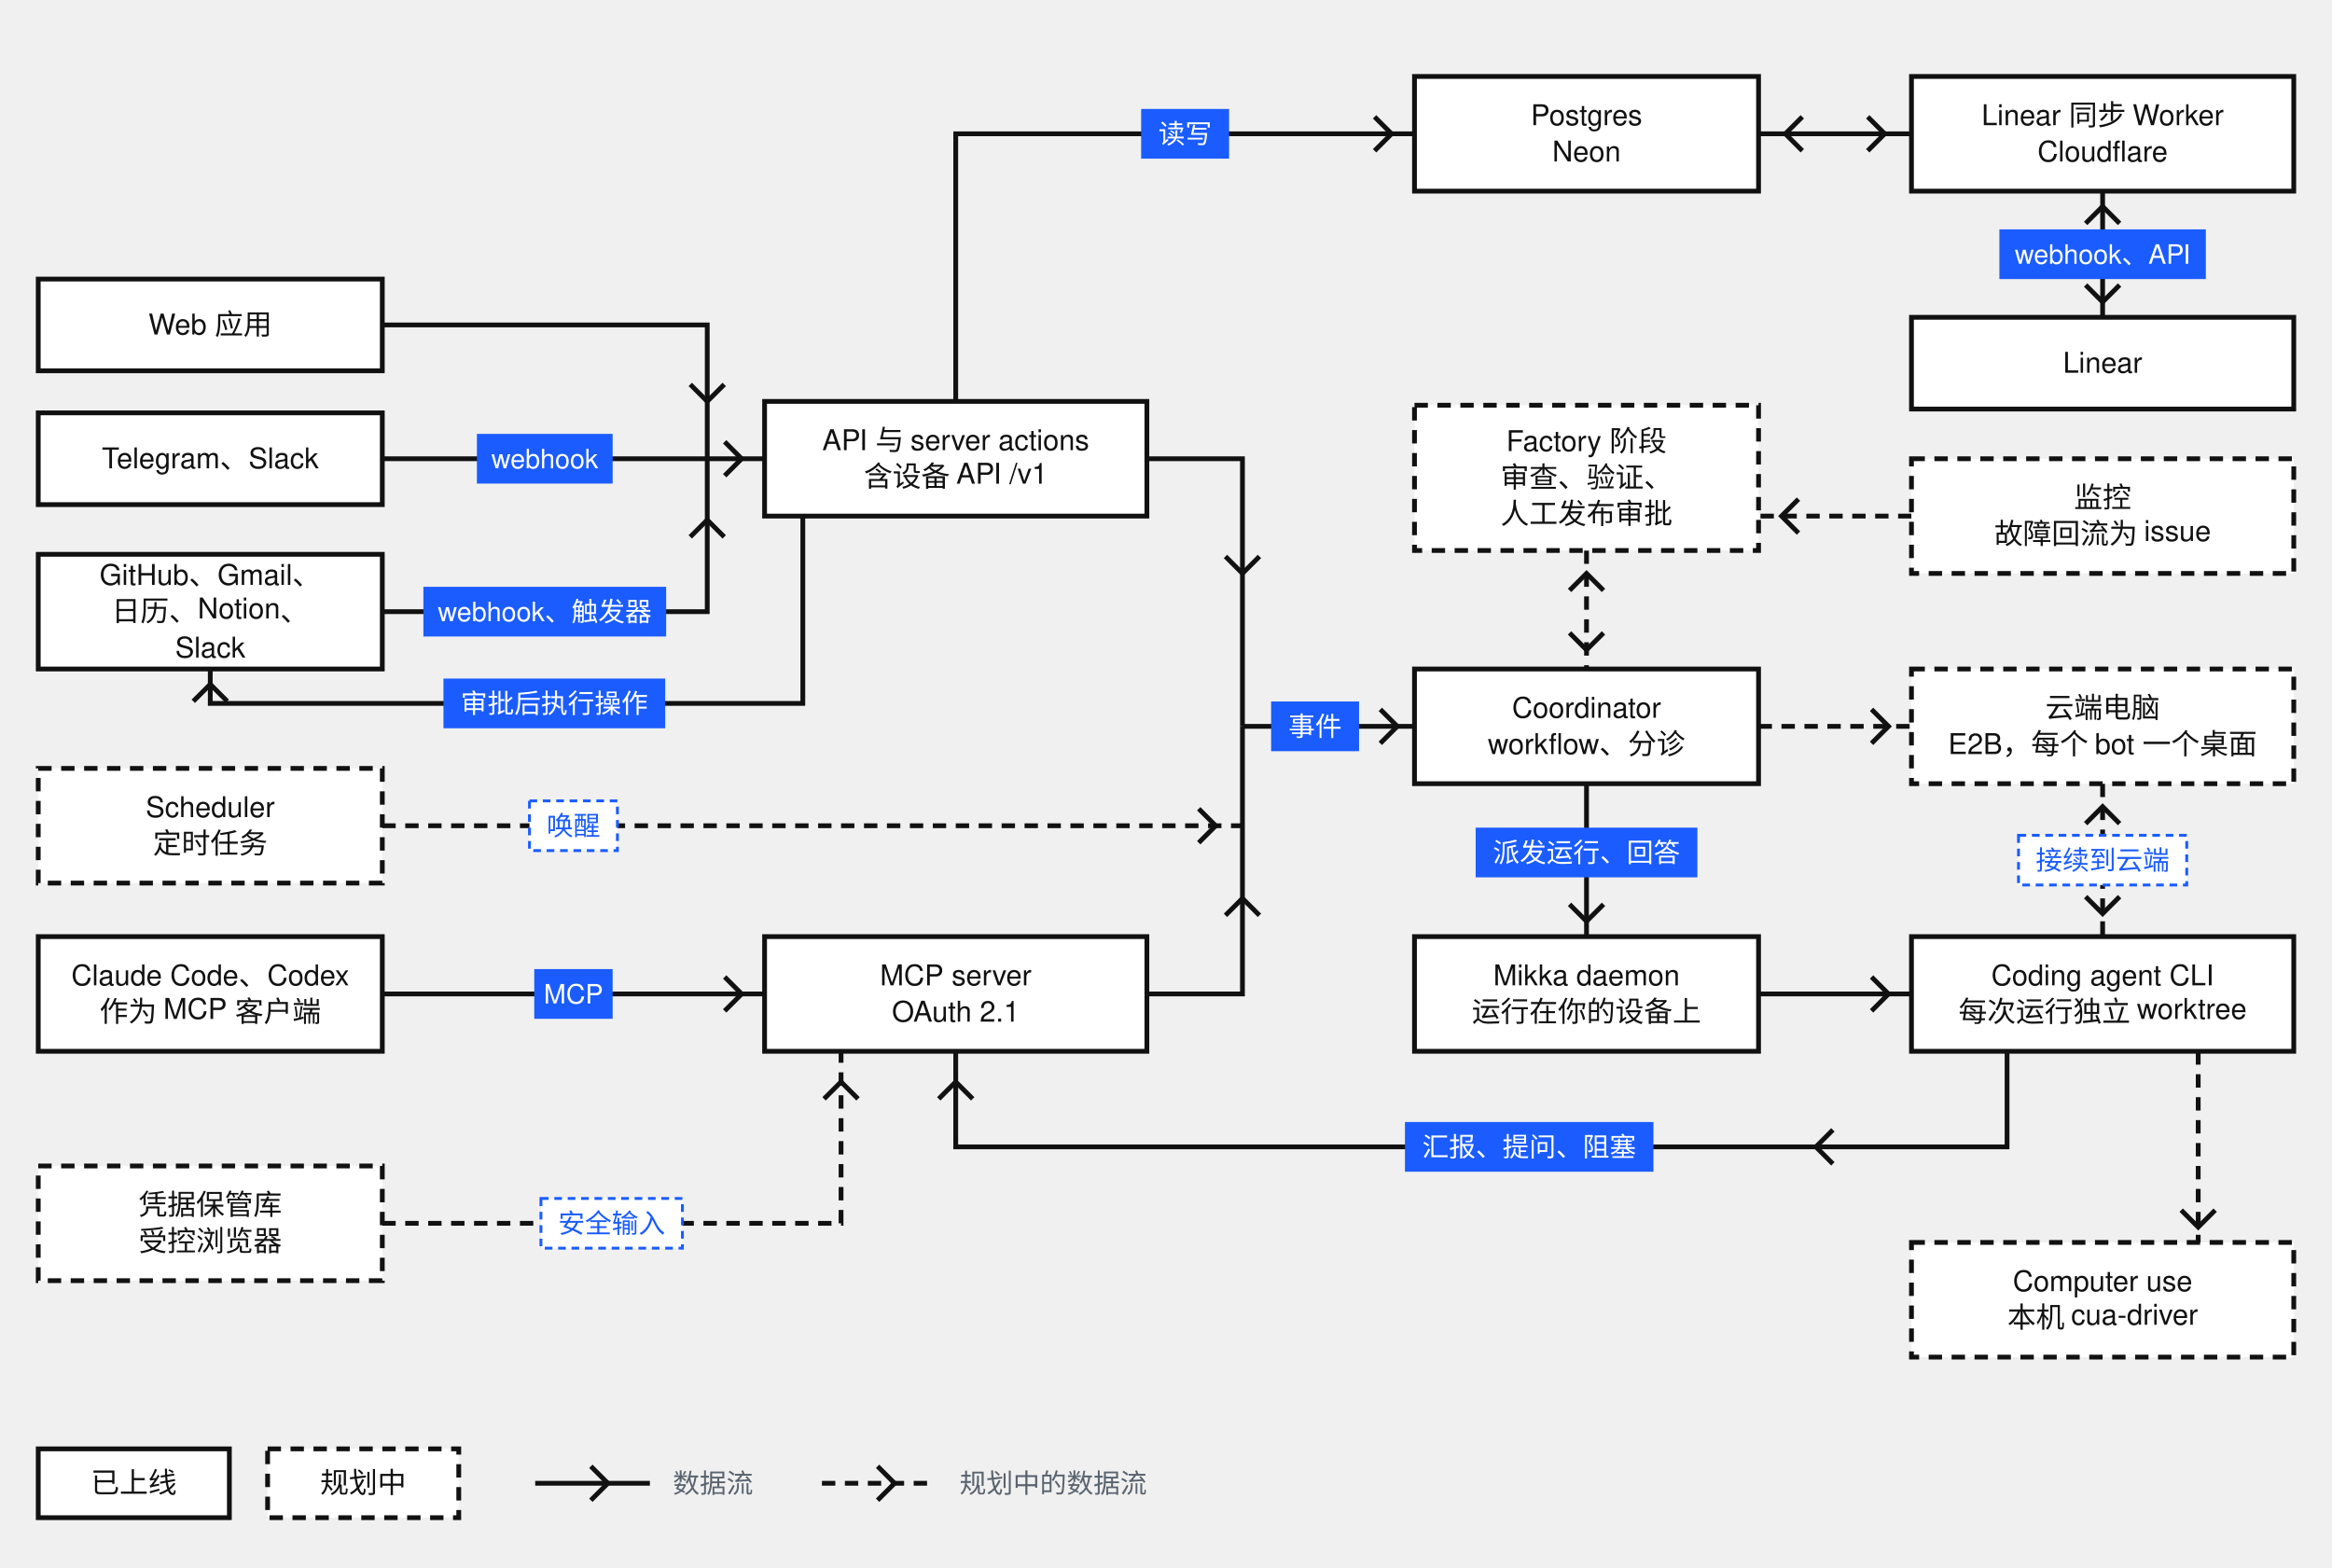
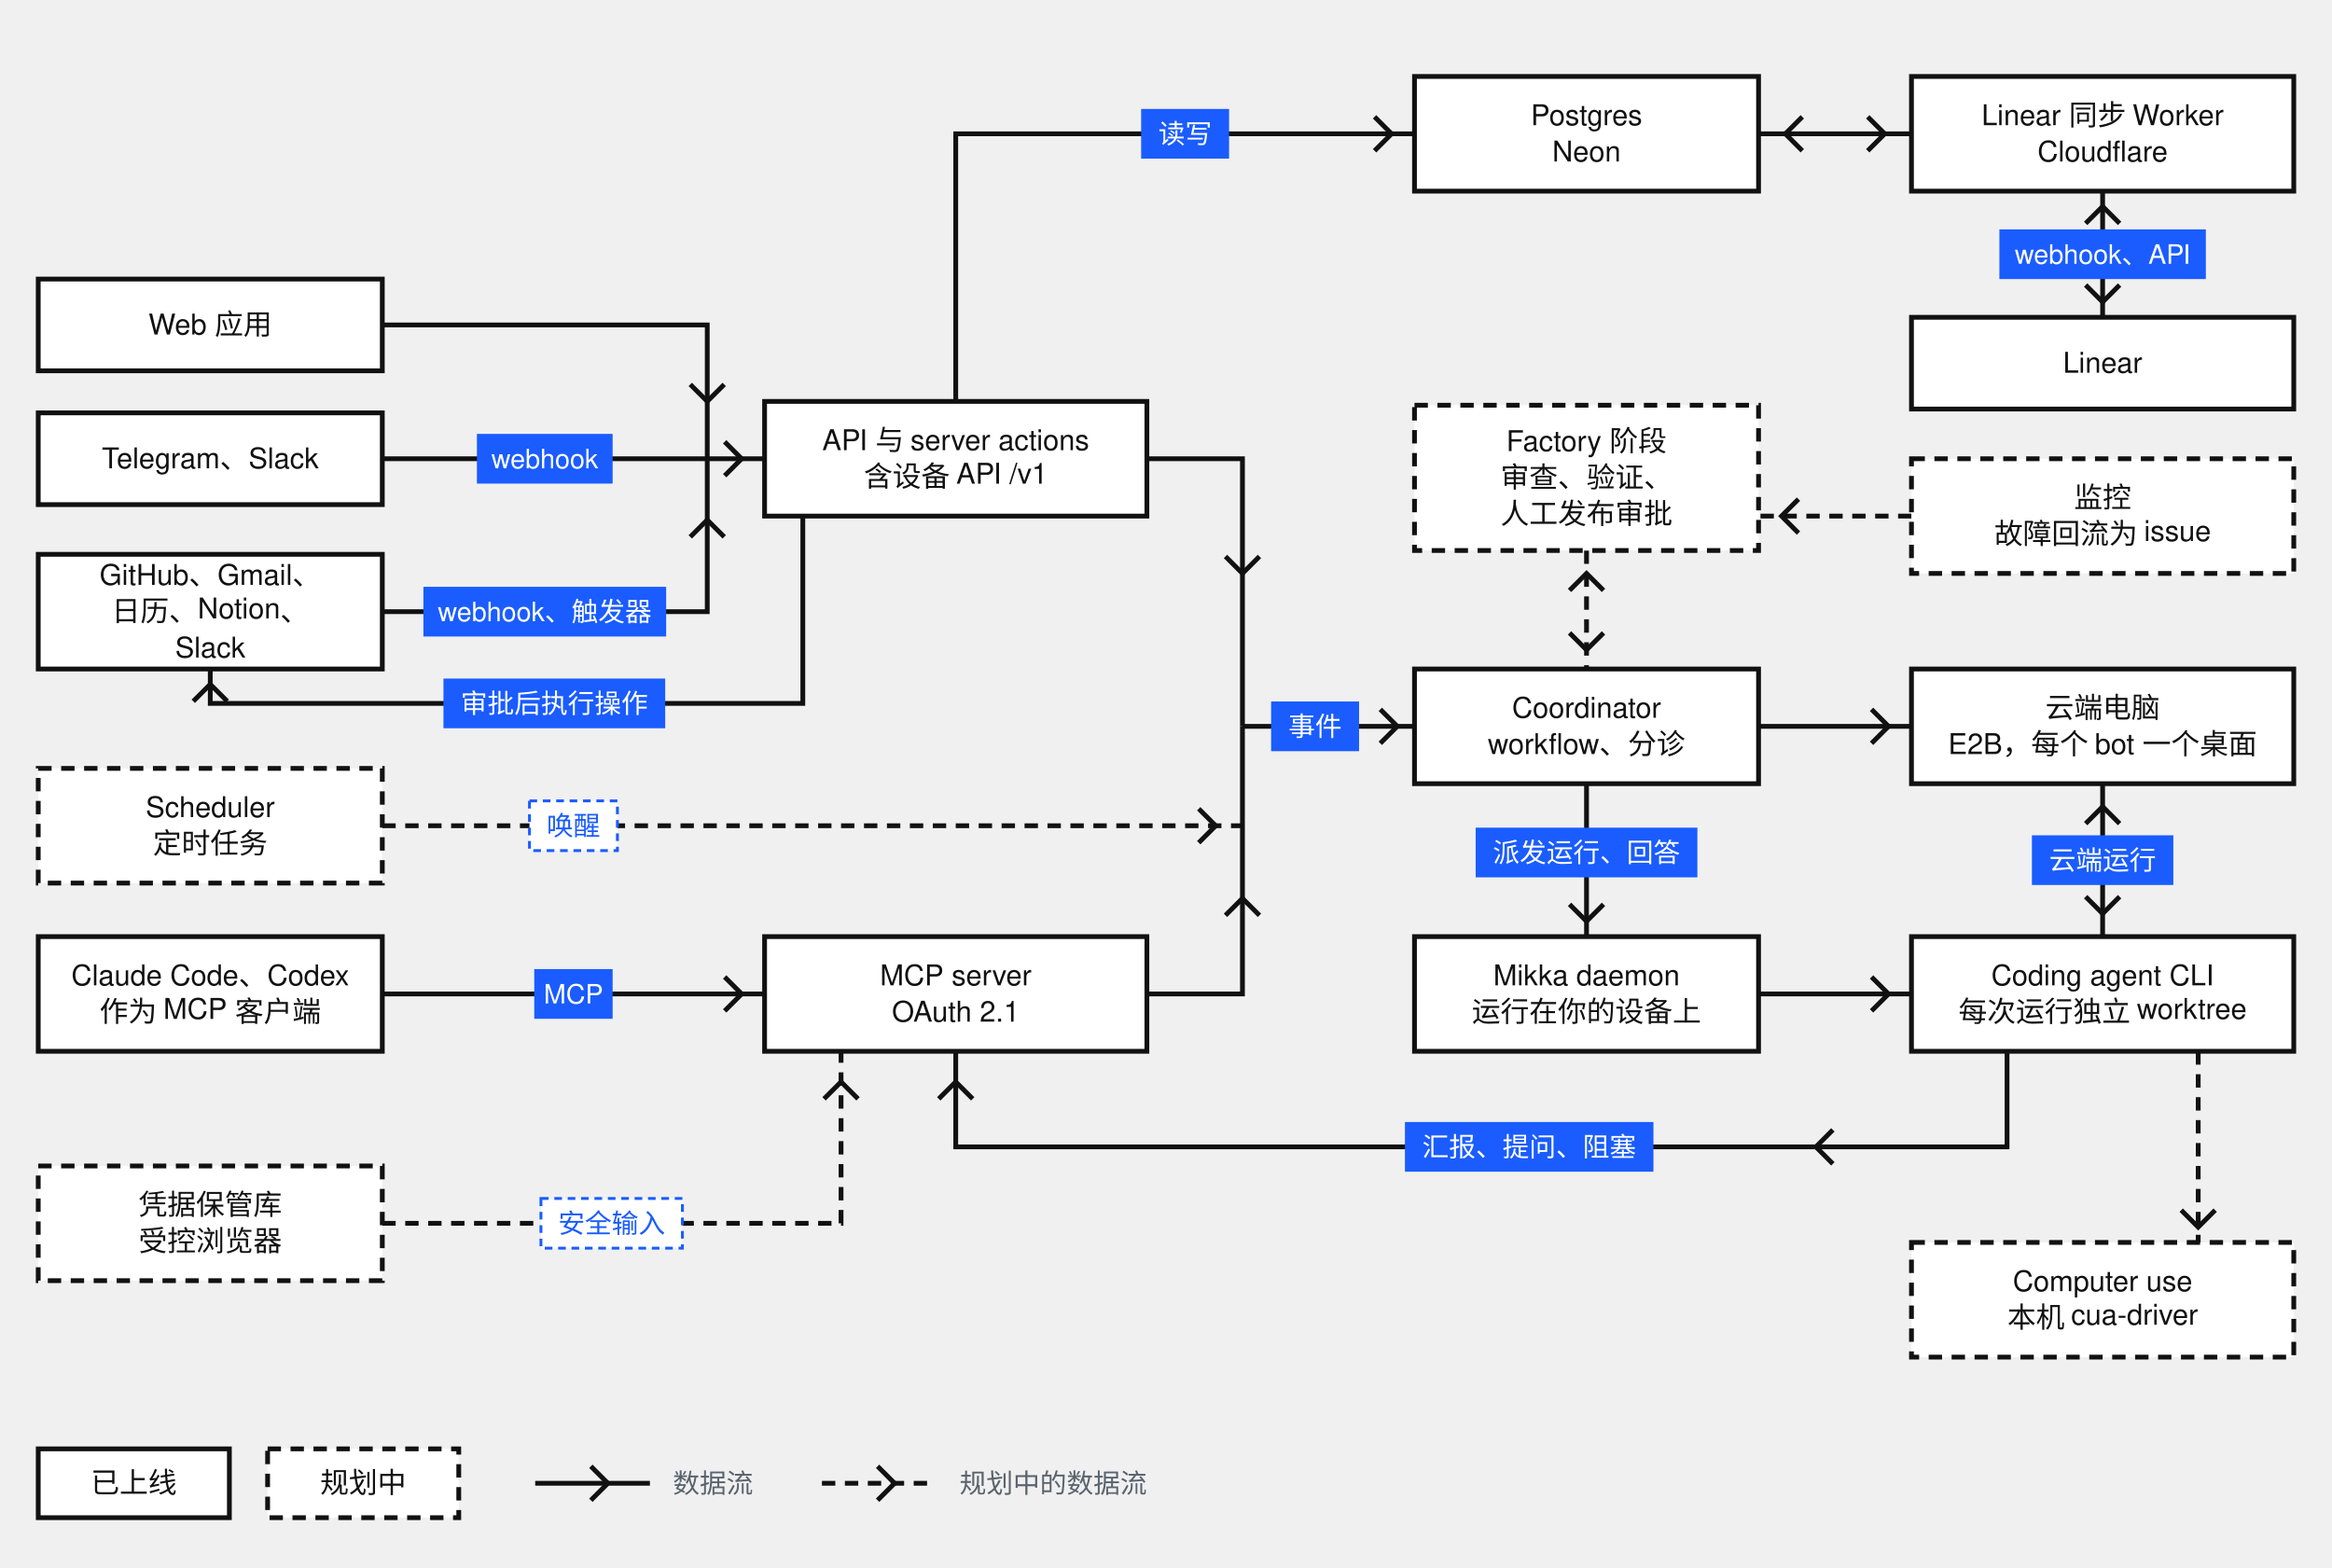
<svg xmlns="http://www.w3.org/2000/svg" width="1220" height="820" viewBox="0 0 1220 820" font-family="-apple-system, BlinkMacSystemFont, &quot;Segoe UI&quot;, Helvetica, Arial, &quot;PingFang SC&quot;, &quot;Noto Sans CJK SC&quot;, &quot;Microsoft YaHei&quot;, sans-serif" role="img" aria-label="Mikka 架构">
  <path d="M200 170 L370 170 L370 240" fill="none" stroke="#111111" stroke-width="2.5" />
  <path d="M362 202 L370 210 L378 202" fill="none" stroke="#111111" stroke-width="2.5" stroke-linecap="square" stroke-linejoin="miter" />
  <path d="M200 320 L370 320 L370 240" fill="none" stroke="#111111" stroke-width="2.5" />
  <path d="M362 280 L370 272 L378 280" fill="none" stroke="#111111" stroke-width="2.5" stroke-linecap="square" stroke-linejoin="miter" />
  <path d="M200 240 L400 240" fill="none" stroke="#111111" stroke-width="2.5" />
  <path d="M380 232 L388 240 L380 248" fill="none" stroke="#111111" stroke-width="2.5" stroke-linecap="square" stroke-linejoin="miter" />
  <rect x="249.5" y="227" width="71" height="26" fill="#1a5cff" />
  <text x="285" y="245" text-anchor="middle" font-size="14" fill="#ffffff">webhook</text>
  <rect x="221.5" y="307" width="127" height="26" fill="#1a5cff" />
  <text x="285" y="325" text-anchor="middle" font-size="14" fill="#ffffff">webhook、触发器</text>
  <path d="M420 270 L420 368 L110 368 L110 350" fill="none" stroke="#111111" stroke-width="2.5" />
  <path d="M102 366 L110 358 L118 366" fill="none" stroke="#111111" stroke-width="2.5" stroke-linecap="square" stroke-linejoin="miter" />
  <rect x="232" y="355" width="116" height="26" fill="#1a5cff" />
  <text x="290" y="373" text-anchor="middle" font-size="14" fill="#ffffff">审批后执行操作</text>
  <path d="M200 520 L400 520" fill="none" stroke="#111111" stroke-width="2.5" />
  <path d="M380 512 L388 520 L380 528" fill="none" stroke="#111111" stroke-width="2.5" stroke-linecap="square" stroke-linejoin="miter" />
  <rect x="279.5" y="507" width="41" height="26" fill="#1a5cff" />
  <text x="300" y="525" text-anchor="middle" font-size="14" fill="#ffffff">MCP</text>
  <path d="M200 640 L440 640 L440 550" fill="none" stroke="#111111" stroke-width="2.5" stroke-dasharray="7 5" />
  <path d="M432 574 L440 566 L448 574" fill="none" stroke="#111111" stroke-width="2.5" stroke-linecap="square" stroke-linejoin="miter" />
  <rect x="283" y="627" width="74" height="26" fill="#ffffff" stroke="#1a5cff" stroke-width="1.5" stroke-dasharray="4 3" />
  <text x="320" y="645" text-anchor="middle" font-size="14" fill="#1a5cff">安全输入</text>
  <path d="M500 210 L500 70 L740 70" fill="none" stroke="#111111" stroke-width="2.5" />
  <path d="M720 62 L728 70 L720 78" fill="none" stroke="#111111" stroke-width="2.5" stroke-linecap="square" stroke-linejoin="miter" />
  <rect x="597" y="57" width="46" height="26" fill="#1a5cff" />
  <text x="620" y="75" text-anchor="middle" font-size="14" fill="#ffffff">读写</text>
  <path d="M920 70 L1000 70" fill="none" stroke="#111111" stroke-width="2.5" />
  <path d="M942 62 L934 70 L942 78" fill="none" stroke="#111111" stroke-width="2.5" stroke-linecap="square" stroke-linejoin="miter" />
  <path d="M978 62 L986 70 L978 78" fill="none" stroke="#111111" stroke-width="2.5" stroke-linecap="square" stroke-linejoin="miter" />
  <path d="M1100 100 L1100 166" fill="none" stroke="#111111" stroke-width="2.5" />
  <path d="M1092 150 L1100 158 L1108 150" fill="none" stroke="#111111" stroke-width="2.5" stroke-linecap="square" stroke-linejoin="miter" />
  <path d="M1092 116 L1100 108 L1108 116" fill="none" stroke="#111111" stroke-width="2.5" stroke-linecap="square" stroke-linejoin="miter" />
  <rect x="1046" y="120" width="108" height="26" fill="#1a5cff" />
  <text x="1100" y="138" text-anchor="middle" font-size="14" fill="#ffffff">webhook、API</text>
  <path d="M600 240 L650 240 L650 380" fill="none" stroke="#111111" stroke-width="2.5" />
  <path d="M642 292 L650 300 L658 292" fill="none" stroke="#111111" stroke-width="2.5" stroke-linecap="square" stroke-linejoin="miter" />
  <path d="M600 520 L650 520 L650 380" fill="none" stroke="#111111" stroke-width="2.5" />
  <path d="M642 478 L650 470 L658 478" fill="none" stroke="#111111" stroke-width="2.5" stroke-linecap="square" stroke-linejoin="miter" />
  <path d="M650 380 L740 380" fill="none" stroke="#111111" stroke-width="2.5" />
  <path d="M723 372 L731 380 L723 388" fill="none" stroke="#111111" stroke-width="2.5" stroke-linecap="square" stroke-linejoin="miter" />
  <rect x="665" y="367" width="46" height="26" fill="#1a5cff" />
  <text x="688" y="385" text-anchor="middle" font-size="14" fill="#ffffff">事件</text>
  <path d="M200 432 L650 432" fill="none" stroke="#111111" stroke-width="2.5" stroke-dasharray="7 5" />
  <path d="M628 424 L636 432 L628 440" fill="none" stroke="#111111" stroke-width="2.5" stroke-linecap="square" stroke-linejoin="miter" />
  <rect x="277" y="419" width="46" height="26" fill="#ffffff" stroke="#1a5cff" stroke-width="1.5" stroke-dasharray="4 3" />
  <text x="300" y="437" text-anchor="middle" font-size="14" fill="#1a5cff">唤醒</text>
  <path d="M830 288 L830 350" fill="none" stroke="#111111" stroke-width="2.5" stroke-dasharray="7 5" />
  <path d="M822 308 L830 300 L838 308" fill="none" stroke="#111111" stroke-width="2.5" stroke-linecap="square" stroke-linejoin="miter" />
  <path d="M822 332 L830 340 L838 332" fill="none" stroke="#111111" stroke-width="2.5" stroke-linecap="square" stroke-linejoin="miter" />
  <path d="M1000 270 L920 270" fill="none" stroke="#111111" stroke-width="2.5" stroke-dasharray="7 5" />
  <path d="M940 262 L932 270 L940 278" fill="none" stroke="#111111" stroke-width="2.5" stroke-linecap="square" stroke-linejoin="miter" />
-   <path d="M920 380 L1000 380" fill="none" stroke="#111111" stroke-width="2.5" stroke-dasharray="7 5" />
+   <path d="M920 380 L1000 380" fill="none" stroke="#111111" stroke-width="2.5" />
  <path d="M980 372 L988 380 L980 388" fill="none" stroke="#111111" stroke-width="2.5" stroke-linecap="square" stroke-linejoin="miter" />
  <path d="M830 410 L830 490" fill="none" stroke="#111111" stroke-width="2.5" />
  <path d="M822 474 L830 482 L838 474" fill="none" stroke="#111111" stroke-width="2.5" stroke-linecap="square" stroke-linejoin="miter" />
  <rect x="772" y="433" width="116" height="26" fill="#1a5cff" />
  <text x="830" y="451" text-anchor="middle" font-size="14" fill="#ffffff">派发运行、回答</text>
  <path d="M920 520 L1000 520" fill="none" stroke="#111111" stroke-width="2.5" />
  <path d="M980 512 L988 520 L980 528" fill="none" stroke="#111111" stroke-width="2.5" stroke-linecap="square" stroke-linejoin="miter" />
-   <path d="M1100 410 L1100 490" fill="none" stroke="#111111" stroke-width="2.5" stroke-dasharray="7 5" />
+   <path d="M1100 410 L1100 490" fill="none" stroke="#111111" stroke-width="2.5" />
  <path d="M1092 430 L1100 422 L1108 430" fill="none" stroke="#111111" stroke-width="2.5" stroke-linecap="square" stroke-linejoin="miter" />
  <path d="M1092 470 L1100 478 L1108 470" fill="none" stroke="#111111" stroke-width="2.5" stroke-linecap="square" stroke-linejoin="miter" />
-   <rect x="1056" y="437" width="88" height="26" fill="#ffffff" stroke="#1a5cff" stroke-width="1.5" stroke-dasharray="4 3" />
-   <text x="1100" y="455" text-anchor="middle" font-size="14" fill="#1a5cff">接续到云端</text>
+   <rect x="1063" y="437" width="74" height="26" fill="#1a5cff" />
+   <text x="1100" y="455" text-anchor="middle" font-size="14" fill="#ffffff">云端运行</text>
  <path d="M1150 550 L1150 650" fill="none" stroke="#111111" stroke-width="2.5" stroke-dasharray="7 5" />
  <path d="M1142 634 L1150 642 L1158 634" fill="none" stroke="#111111" stroke-width="2.5" stroke-linecap="square" stroke-linejoin="miter" />
  <path d="M1050 550 L1050 600 L500 600 L500 550" fill="none" stroke="#111111" stroke-width="2.5" />
  <path d="M958 592 L950 600 L958 608" fill="none" stroke="#111111" stroke-width="2.5" stroke-linecap="square" stroke-linejoin="miter" />
  <path d="M492 574 L500 566 L508 574" fill="none" stroke="#111111" stroke-width="2.5" stroke-linecap="square" stroke-linejoin="miter" />
  <rect x="735" y="587" width="130" height="26" fill="#1a5cff" />
  <text x="800" y="605" text-anchor="middle" font-size="14" fill="#ffffff">汇报、提问、阻塞</text>
  <rect x="20" y="146" width="180" height="48" fill="#ffffff" stroke="#111111" stroke-width="2.5" />
  <text x="110" y="175" text-anchor="middle" font-size="15" fill="#111111">Web 应用</text>
  <rect x="20" y="216" width="180" height="48" fill="#ffffff" stroke="#111111" stroke-width="2.5" />
  <text x="110" y="245" text-anchor="middle" font-size="15" fill="#111111">Telegram、Slack</text>
  <rect x="20" y="290" width="180" height="60" fill="#ffffff" stroke="#111111" stroke-width="2.5" />
  <text x="110" y="306" text-anchor="middle" font-size="15" fill="#111111">GitHub、Gmail、</text>
  <text x="110" y="325" text-anchor="middle" font-size="15" fill="#111111">日历、Notion、</text>
  <text x="110" y="344" text-anchor="middle" font-size="15" fill="#111111">Slack</text>
  <rect x="20" y="402" width="180" height="60" fill="#ffffff" stroke="#111111" stroke-width="2.5" stroke-dasharray="7 5" />
  <text x="110" y="427.5" text-anchor="middle" font-size="15" fill="#111111">Scheduler</text>
  <text x="110" y="446.5" text-anchor="middle" font-size="15" fill="#111111">定时任务</text>
  <rect x="20" y="490" width="180" height="60" fill="#ffffff" stroke="#111111" stroke-width="2.5" />
  <text x="110" y="515.5" text-anchor="middle" font-size="15" fill="#111111">Claude Code、Codex</text>
  <text x="110" y="534.5" text-anchor="middle" font-size="15" fill="#111111">作为 MCP 客户端</text>
  <rect x="20" y="610" width="180" height="60" fill="#ffffff" stroke="#111111" stroke-width="2.5" stroke-dasharray="7 5" />
  <text x="110" y="635.5" text-anchor="middle" font-size="15" fill="#111111">凭据保管库</text>
  <text x="110" y="654.5" text-anchor="middle" font-size="15" fill="#111111">受控浏览器</text>
  <rect x="400" y="210" width="200" height="60" fill="#ffffff" stroke="#111111" stroke-width="2.5" />
  <text x="500" y="235.5" text-anchor="middle" font-size="15" fill="#111111">API 与 server actions</text>
  <text x="500" y="254.5" text-anchor="middle" font-size="15" fill="#111111">含设备 API /v1</text>
  <rect x="400" y="490" width="200" height="60" fill="#ffffff" stroke="#111111" stroke-width="2.5" />
  <text x="500" y="515.5" text-anchor="middle" font-size="15" fill="#111111">MCP server</text>
  <text x="500" y="534.5" text-anchor="middle" font-size="15" fill="#111111">OAuth 2.1</text>
  <rect x="740" y="40" width="180" height="60" fill="#ffffff" stroke="#111111" stroke-width="2.5" />
  <text x="830" y="65.5" text-anchor="middle" font-size="15" fill="#111111">Postgres</text>
  <text x="830" y="84.5" text-anchor="middle" font-size="15" fill="#111111">Neon</text>
  <rect x="740" y="212" width="180" height="76" fill="#ffffff" stroke="#111111" stroke-width="2.5" stroke-dasharray="7 5" />
  <text x="830" y="236" text-anchor="middle" font-size="15" fill="#111111">Factory 阶段</text>
  <text x="830" y="255" text-anchor="middle" font-size="15" fill="#111111">审查、验证、</text>
  <text x="830" y="274" text-anchor="middle" font-size="15" fill="#111111">人工发布审批</text>
  <rect x="740" y="350" width="180" height="60" fill="#ffffff" stroke="#111111" stroke-width="2.5" />
  <text x="830" y="375.5" text-anchor="middle" font-size="15" fill="#111111">Coordinator</text>
  <text x="830" y="394.5" text-anchor="middle" font-size="15" fill="#111111">workflow、分诊</text>
  <rect x="740" y="490" width="180" height="60" fill="#ffffff" stroke="#111111" stroke-width="2.5" />
  <text x="830" y="515.5" text-anchor="middle" font-size="15" fill="#111111">Mikka daemon</text>
  <text x="830" y="534.5" text-anchor="middle" font-size="15" fill="#111111">运行在你的设备上</text>
  <rect x="1000" y="40" width="200" height="60" fill="#ffffff" stroke="#111111" stroke-width="2.5" />
  <text x="1100" y="65.5" text-anchor="middle" font-size="15" fill="#111111">Linear 同步 Worker</text>
  <text x="1100" y="84.5" text-anchor="middle" font-size="15" fill="#111111">Cloudflare</text>
  <rect x="1000" y="166" width="200" height="48" fill="#ffffff" stroke="#111111" stroke-width="2.5" />
  <text x="1100" y="195" text-anchor="middle" font-size="15" fill="#111111">Linear</text>
  <rect x="1000" y="240" width="200" height="60" fill="#ffffff" stroke="#111111" stroke-width="2.5" stroke-dasharray="7 5" />
  <text x="1100" y="265.5" text-anchor="middle" font-size="15" fill="#111111">监控</text>
  <text x="1100" y="284.5" text-anchor="middle" font-size="15" fill="#111111">故障回流为 issue</text>
-   <rect x="1000" y="350" width="200" height="60" fill="#ffffff" stroke="#111111" stroke-width="2.5" stroke-dasharray="7 5" />
+   <rect x="1000" y="350" width="200" height="60" fill="#ffffff" stroke="#111111" stroke-width="2.5" />
  <text x="1100" y="375.5" text-anchor="middle" font-size="15" fill="#111111">云端电脑</text>
  <text x="1100" y="394.5" text-anchor="middle" font-size="15" fill="#111111">E2B，每个 bot 一个桌面</text>
  <rect x="1000" y="490" width="200" height="60" fill="#ffffff" stroke="#111111" stroke-width="2.5" />
  <text x="1100" y="515.5" text-anchor="middle" font-size="15" fill="#111111">Coding agent CLI</text>
  <text x="1100" y="534.5" text-anchor="middle" font-size="15" fill="#111111">每次运行独立 worktree</text>
  <rect x="1000" y="650" width="200" height="60" fill="#ffffff" stroke="#111111" stroke-width="2.5" stroke-dasharray="7 5" />
  <text x="1100" y="675.5" text-anchor="middle" font-size="15" fill="#111111">Computer use</text>
  <text x="1100" y="694.5" text-anchor="middle" font-size="15" fill="#111111">本机 cua-driver</text>
  <rect x="20" y="758" width="100" height="36" fill="#ffffff" stroke="#111111" stroke-width="2.5" />
  <text x="70" y="781" text-anchor="middle" font-size="15" fill="#111111">已上线</text>
  <rect x="140" y="758" width="100" height="36" fill="#ffffff" stroke="#111111" stroke-width="2.5" stroke-dasharray="7 5" />
  <text x="190" y="781" text-anchor="middle" font-size="15" fill="#111111">规划中</text>
  <path d="M280 776 L340 776" fill="none" stroke="#111111" stroke-width="2.5" />
  <path d="M310 768 L318 776 L310 784" fill="none" stroke="#111111" stroke-width="2.5" stroke-linecap="square" stroke-linejoin="miter" />
  <text x="352" y="781" font-size="14" fill="#59636e">数据流</text>
  <path d="M430 776 L490 776" fill="none" stroke="#111111" stroke-width="2.5" stroke-dasharray="7 5" />
  <path d="M460 768 L468 776 L460 784" fill="none" stroke="#111111" stroke-width="2.5" stroke-linecap="square" stroke-linejoin="miter" />
  <text x="502" y="781" font-size="14" fill="#59636e">规划中的数据流</text>
</svg>
